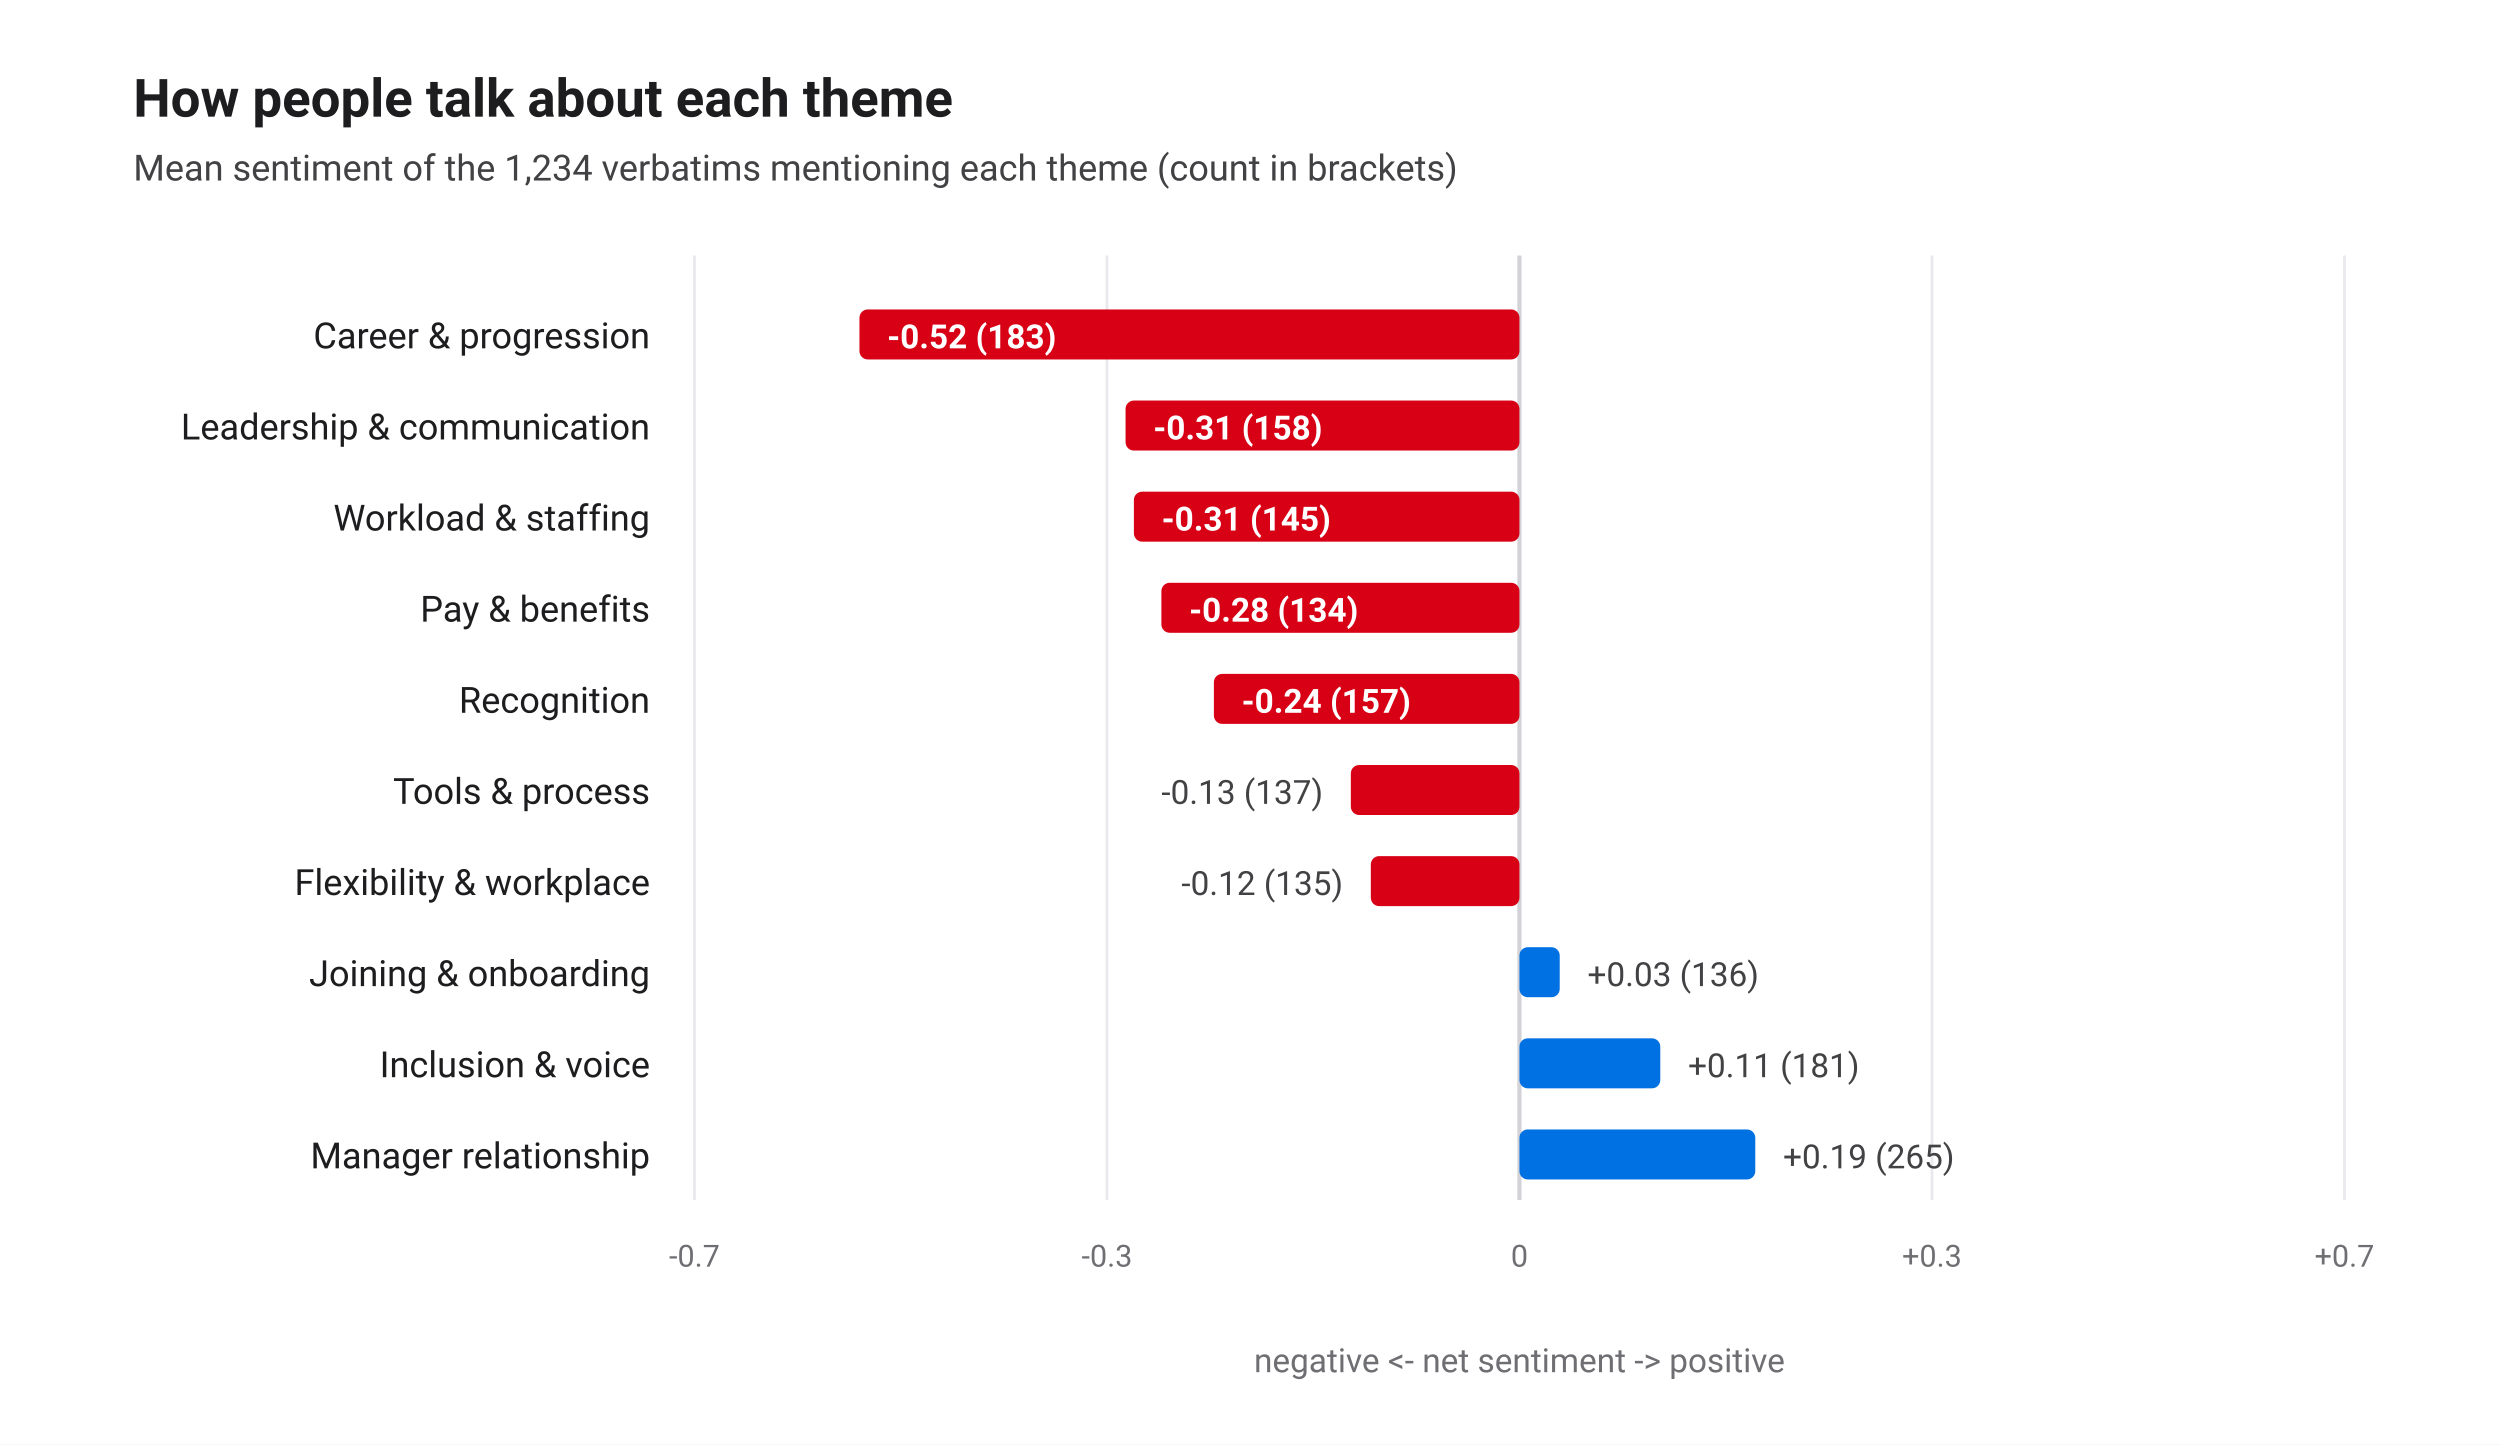
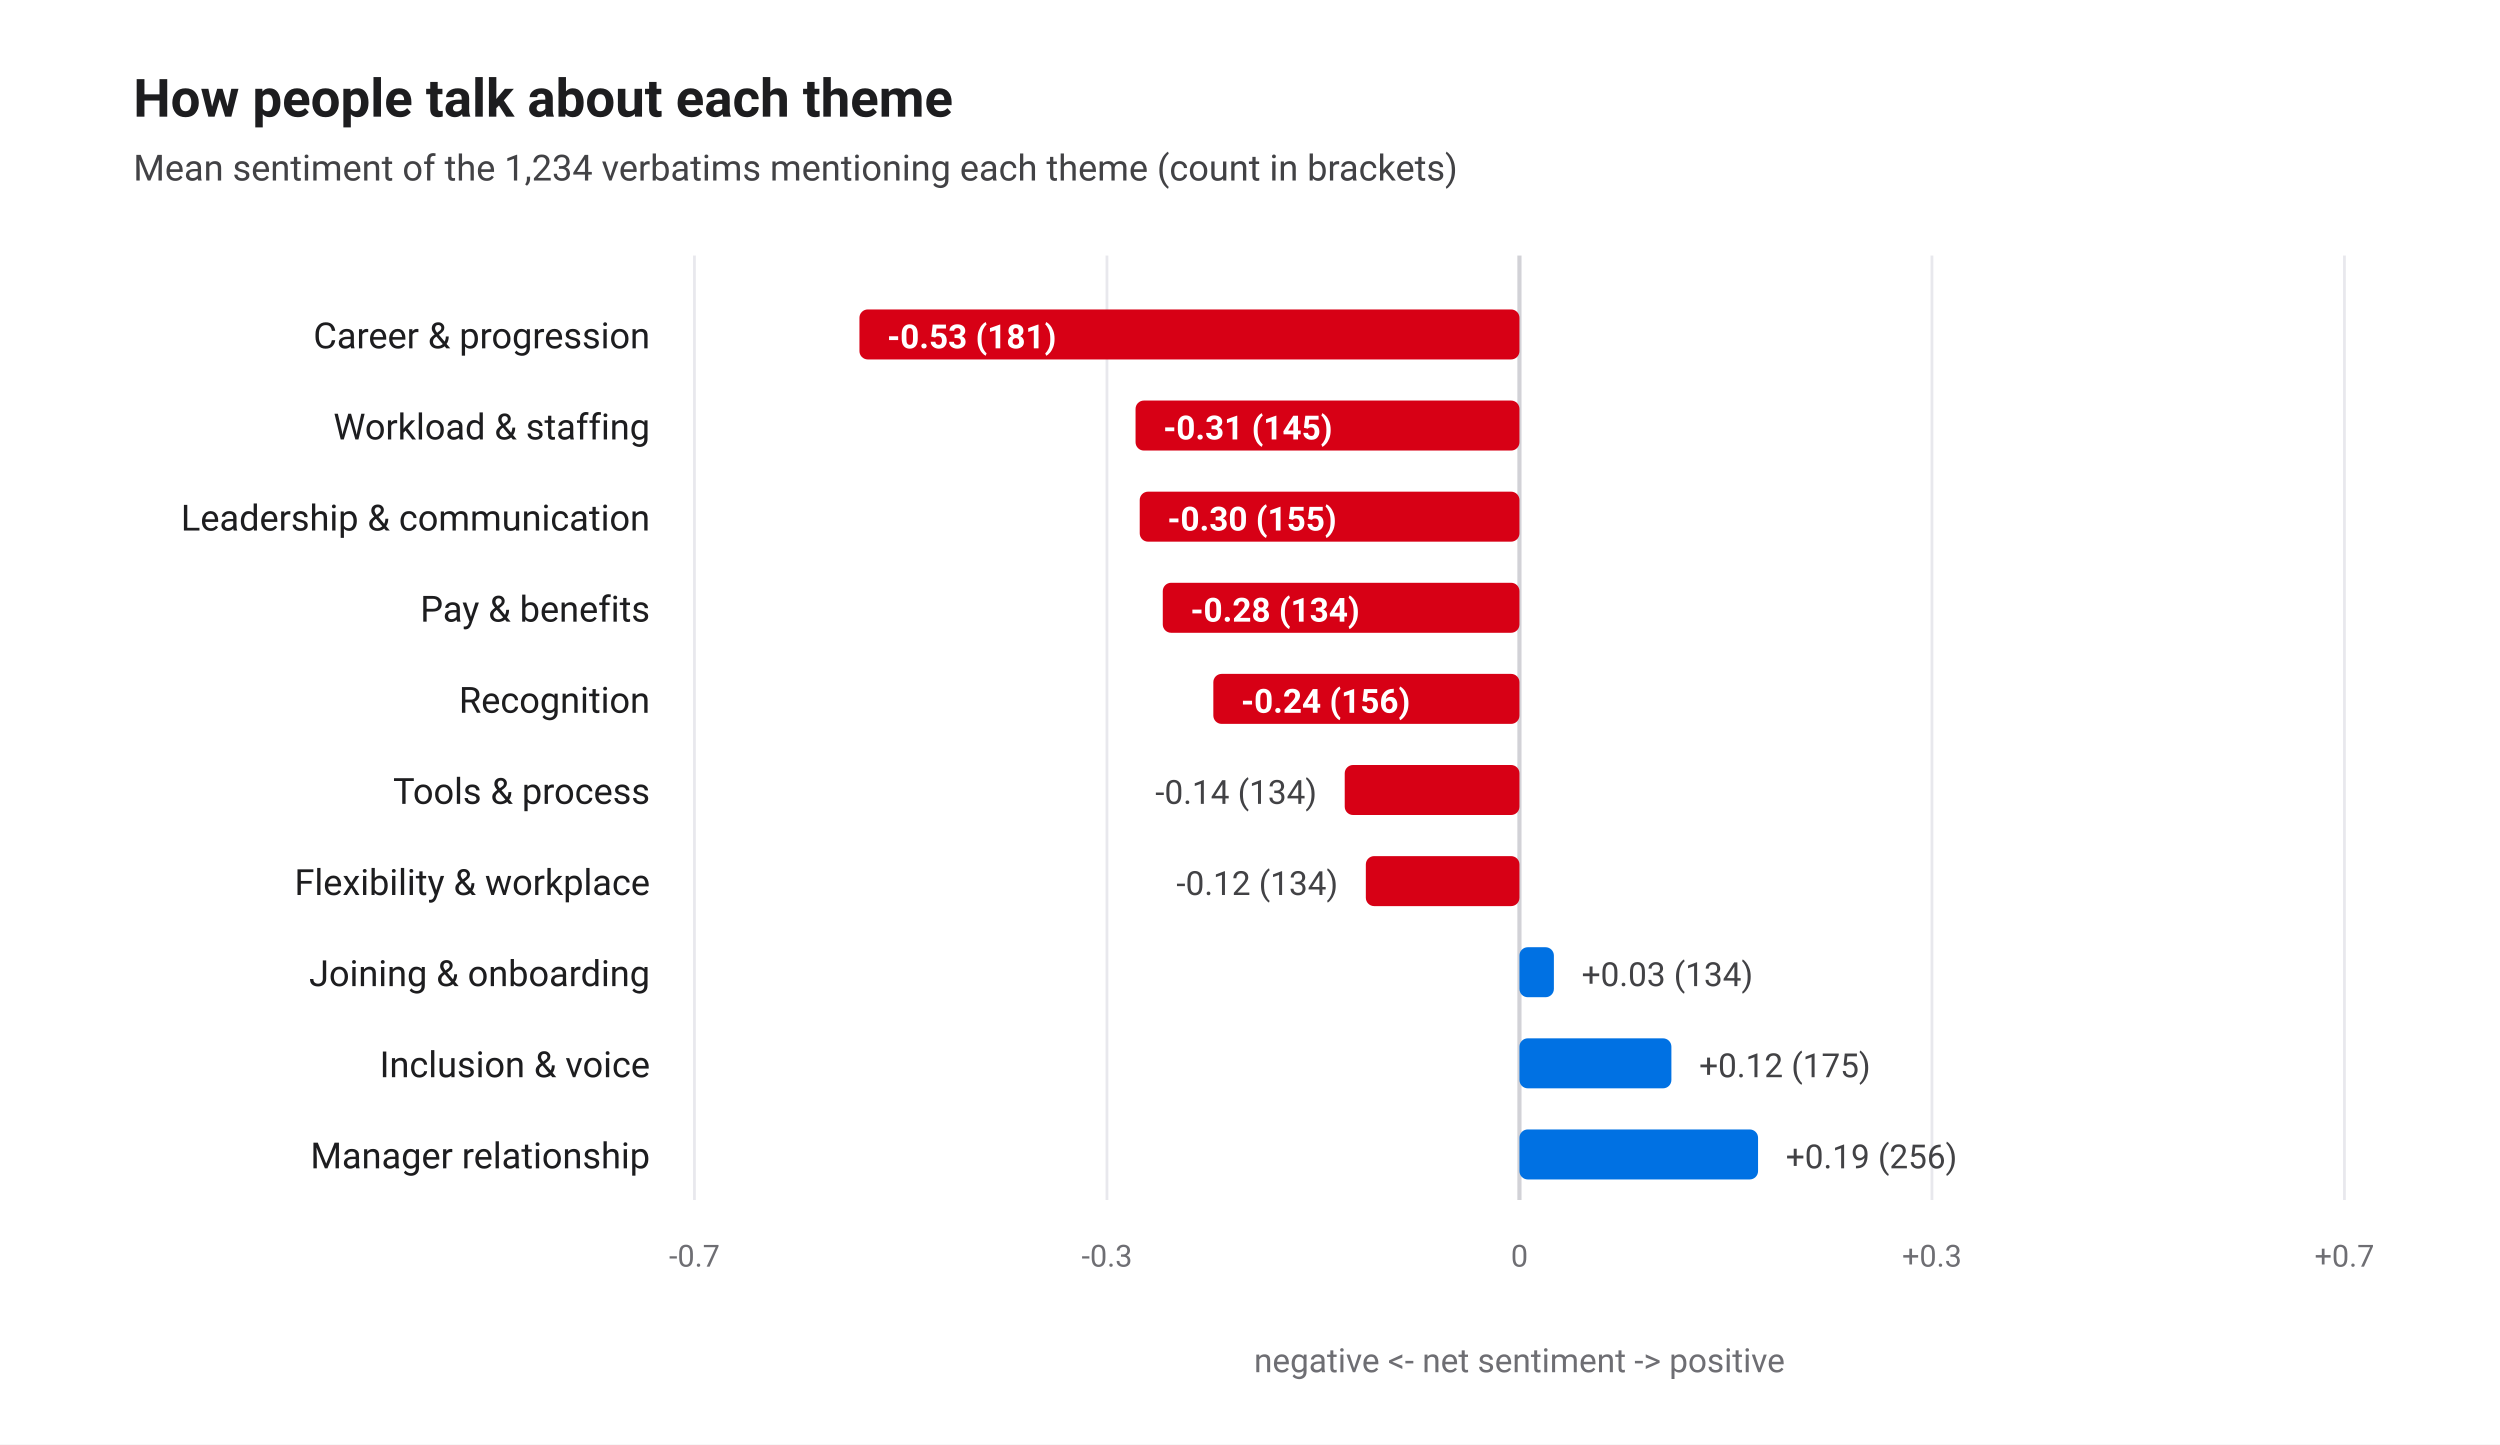
<svg xmlns="http://www.w3.org/2000/svg" viewBox="0 0 900 520" width="900" height="520" role="img">
  <rect width="900" height="520" fill="#ffffff" />
  <text x="48.0" y="42.0" font-family="-apple-system, BlinkMacSystemFont, 'SF Pro Text', 'Segoe UI', Roboto, Helvetica, Arial, sans-serif" font-size="19" fill="#1d1d1f" text-anchor="start" font-weight="600" opacity="1.0">How people talk about each theme</text>
  <text x="48.0" y="65.0" font-family="-apple-system, BlinkMacSystemFont, 'SF Pro Text', 'Segoe UI', Roboto, Helvetica, Arial, sans-serif" font-size="13" fill="#424245" text-anchor="start" font-weight="400" opacity="1.0">Mean sentiment of the 1,234 verbatims mentioning each theme (count in brackets)</text>
  <line x1="250.0" y1="92" x2="250.0" y2="432" stroke="#e8e8ed" stroke-width="1" />
  <text x="250.0" y="456.0" font-family="-apple-system, BlinkMacSystemFont, 'SF Pro Text', 'Segoe UI', Roboto, Helvetica, Arial, sans-serif" font-size="11" fill="#6e6e73" text-anchor="middle" font-weight="400" opacity="1.0">-0.7</text>
  <line x1="398.5" y1="92" x2="398.5" y2="432" stroke="#e8e8ed" stroke-width="1" />
  <text x="398.5" y="456.0" font-family="-apple-system, BlinkMacSystemFont, 'SF Pro Text', 'Segoe UI', Roboto, Helvetica, Arial, sans-serif" font-size="11" fill="#6e6e73" text-anchor="middle" font-weight="400" opacity="1.0">-0.3</text>
  <line x1="547.0" y1="92" x2="547.0" y2="432" stroke="#d2d2d7" stroke-width="1.5" />
  <text x="547.0" y="456.0" font-family="-apple-system, BlinkMacSystemFont, 'SF Pro Text', 'Segoe UI', Roboto, Helvetica, Arial, sans-serif" font-size="11" fill="#6e6e73" text-anchor="middle" font-weight="400" opacity="1.0">0</text>
  <line x1="695.5" y1="92" x2="695.5" y2="432" stroke="#e8e8ed" stroke-width="1" />
  <text x="695.5" y="456.0" font-family="-apple-system, BlinkMacSystemFont, 'SF Pro Text', 'Segoe UI', Roboto, Helvetica, Arial, sans-serif" font-size="11" fill="#6e6e73" text-anchor="middle" font-weight="400" opacity="1.0">+0.3</text>
  <line x1="844.0" y1="92" x2="844.0" y2="432" stroke="#e8e8ed" stroke-width="1" />
  <text x="844.0" y="456.0" font-family="-apple-system, BlinkMacSystemFont, 'SF Pro Text', 'Segoe UI', Roboto, Helvetica, Arial, sans-serif" font-size="11" fill="#6e6e73" text-anchor="middle" font-weight="400" opacity="1.0">+0.7</text>
  <rect x="309.4" y="111.4" width="237.6" height="18.0" rx="3" fill="#d70015" />
  <text x="234.0" y="125.4" font-family="-apple-system, BlinkMacSystemFont, 'SF Pro Text', 'Segoe UI', Roboto, Helvetica, Arial, sans-serif" font-size="13" fill="#1d1d1f" text-anchor="end" font-weight="400" opacity="1.0">Career &amp; progression</text>
-   <text x="319.4" y="125.4" font-family="-apple-system, BlinkMacSystemFont, 'SF Pro Text', 'Segoe UI', Roboto, Helvetica, Arial, sans-serif" font-size="12" fill="#ffffff" text-anchor="start" font-weight="600" opacity="1.0">-0.52  (183)</text>
-   <rect x="405.2" y="144.2" width="141.8" height="18.0" rx="3" fill="#d70015" />
-   <text x="234.0" y="158.2" font-family="-apple-system, BlinkMacSystemFont, 'SF Pro Text', 'Segoe UI', Roboto, Helvetica, Arial, sans-serif" font-size="13" fill="#1d1d1f" text-anchor="end" font-weight="400" opacity="1.0">Leadership &amp; communication</text>
-   <text x="415.2" y="158.2" font-family="-apple-system, BlinkMacSystemFont, 'SF Pro Text', 'Segoe UI', Roboto, Helvetica, Arial, sans-serif" font-size="12" fill="#ffffff" text-anchor="start" font-weight="600" opacity="1.0">-0.31  (158)</text>
-   <rect x="408.2" y="177.0" width="138.8" height="18.0" rx="3" fill="#d70015" />
-   <text x="234.0" y="191.0" font-family="-apple-system, BlinkMacSystemFont, 'SF Pro Text', 'Segoe UI', Roboto, Helvetica, Arial, sans-serif" font-size="13" fill="#1d1d1f" text-anchor="end" font-weight="400" opacity="1.0">Workload &amp; staffing</text>
-   <text x="418.2" y="191.0" font-family="-apple-system, BlinkMacSystemFont, 'SF Pro Text', 'Segoe UI', Roboto, Helvetica, Arial, sans-serif" font-size="12" fill="#ffffff" text-anchor="start" font-weight="600" opacity="1.0">-0.31  (145)</text>
-   <rect x="418.1" y="209.8" width="128.9" height="18.0" rx="3" fill="#d70015" />
+   <text x="319.4" y="125.4" font-family="-apple-system, BlinkMacSystemFont, 'SF Pro Text', 'Segoe UI', Roboto, Helvetica, Arial, sans-serif" font-size="12" fill="#ffffff" text-anchor="start" font-weight="600" opacity="1.0">-0.53  (181)</text>
+   <rect x="408.8" y="144.2" width="138.2" height="18.0" rx="3" fill="#d70015" />
+   <text x="234.0" y="158.2" font-family="-apple-system, BlinkMacSystemFont, 'SF Pro Text', 'Segoe UI', Roboto, Helvetica, Arial, sans-serif" font-size="13" fill="#1d1d1f" text-anchor="end" font-weight="400" opacity="1.0">Workload &amp; staffing</text>
+   <text x="418.8" y="158.2" font-family="-apple-system, BlinkMacSystemFont, 'SF Pro Text', 'Segoe UI', Roboto, Helvetica, Arial, sans-serif" font-size="12" fill="#ffffff" text-anchor="start" font-weight="600" opacity="1.0">-0.31  (145)</text>
+   <rect x="410.3" y="177.0" width="136.7" height="18.0" rx="3" fill="#d70015" />
+   <text x="234.0" y="191.0" font-family="-apple-system, BlinkMacSystemFont, 'SF Pro Text', 'Segoe UI', Roboto, Helvetica, Arial, sans-serif" font-size="13" fill="#1d1d1f" text-anchor="end" font-weight="400" opacity="1.0">Leadership &amp; communication</text>
+   <text x="420.3" y="191.0" font-family="-apple-system, BlinkMacSystemFont, 'SF Pro Text', 'Segoe UI', Roboto, Helvetica, Arial, sans-serif" font-size="12" fill="#ffffff" text-anchor="start" font-weight="600" opacity="1.0">-0.30  (155)</text>
+   <rect x="418.6" y="209.8" width="128.4" height="18.0" rx="3" fill="#d70015" />
  <text x="234.0" y="223.8" font-family="-apple-system, BlinkMacSystemFont, 'SF Pro Text', 'Segoe UI', Roboto, Helvetica, Arial, sans-serif" font-size="13" fill="#1d1d1f" text-anchor="end" font-weight="400" opacity="1.0">Pay &amp; benefits</text>
-   <text x="428.1" y="223.8" font-family="-apple-system, BlinkMacSystemFont, 'SF Pro Text', 'Segoe UI', Roboto, Helvetica, Arial, sans-serif" font-size="12" fill="#ffffff" text-anchor="start" font-weight="600" opacity="1.0">-0.28  (134)</text>
-   <rect x="437.0" y="242.6" width="110.0" height="18.0" rx="3" fill="#d70015" />
+   <text x="428.6" y="223.8" font-family="-apple-system, BlinkMacSystemFont, 'SF Pro Text', 'Segoe UI', Roboto, Helvetica, Arial, sans-serif" font-size="12" fill="#ffffff" text-anchor="start" font-weight="600" opacity="1.0">-0.28  (134)</text>
+   <rect x="436.8" y="242.6" width="110.2" height="18.0" rx="3" fill="#d70015" />
  <text x="234.0" y="256.6" font-family="-apple-system, BlinkMacSystemFont, 'SF Pro Text', 'Segoe UI', Roboto, Helvetica, Arial, sans-serif" font-size="13" fill="#1d1d1f" text-anchor="end" font-weight="400" opacity="1.0">Recognition</text>
-   <text x="447.0" y="256.6" font-family="-apple-system, BlinkMacSystemFont, 'SF Pro Text', 'Segoe UI', Roboto, Helvetica, Arial, sans-serif" font-size="12" fill="#ffffff" text-anchor="start" font-weight="600" opacity="1.0">-0.24  (157)</text>
-   <rect x="486.3" y="275.4" width="60.7" height="18.0" rx="3" fill="#d70015" />
+   <text x="446.8" y="256.6" font-family="-apple-system, BlinkMacSystemFont, 'SF Pro Text', 'Segoe UI', Roboto, Helvetica, Arial, sans-serif" font-size="12" fill="#ffffff" text-anchor="start" font-weight="600" opacity="1.0">-0.24  (156)</text>
+   <rect x="484.1" y="275.4" width="62.9" height="18.0" rx="3" fill="#d70015" />
  <text x="234.0" y="289.4" font-family="-apple-system, BlinkMacSystemFont, 'SF Pro Text', 'Segoe UI', Roboto, Helvetica, Arial, sans-serif" font-size="13" fill="#1d1d1f" text-anchor="end" font-weight="400" opacity="1.0">Tools &amp; process</text>
-   <text x="476.3" y="289.4" font-family="-apple-system, BlinkMacSystemFont, 'SF Pro Text', 'Segoe UI', Roboto, Helvetica, Arial, sans-serif" font-size="12" fill="#424245" text-anchor="end" font-weight="400" opacity="1.0">-0.13  (137)</text>
-   <rect x="493.5" y="308.2" width="53.5" height="18.0" rx="3" fill="#d70015" />
+   <text x="474.1" y="289.4" font-family="-apple-system, BlinkMacSystemFont, 'SF Pro Text', 'Segoe UI', Roboto, Helvetica, Arial, sans-serif" font-size="12" fill="#424245" text-anchor="end" font-weight="400" opacity="1.0">-0.14  (134)</text>
+   <rect x="491.7" y="308.2" width="55.3" height="18.0" rx="3" fill="#d70015" />
  <text x="234.0" y="322.2" font-family="-apple-system, BlinkMacSystemFont, 'SF Pro Text', 'Segoe UI', Roboto, Helvetica, Arial, sans-serif" font-size="13" fill="#1d1d1f" text-anchor="end" font-weight="400" opacity="1.0">Flexibility &amp; workplace</text>
-   <text x="483.5" y="322.2" font-family="-apple-system, BlinkMacSystemFont, 'SF Pro Text', 'Segoe UI', Roboto, Helvetica, Arial, sans-serif" font-size="12" fill="#424245" text-anchor="end" font-weight="400" opacity="1.0">-0.12  (135)</text>
-   <rect x="547.0" y="341.0" width="14.5" height="18.0" rx="3" fill="#0071e3" />
+   <text x="481.7" y="322.2" font-family="-apple-system, BlinkMacSystemFont, 'SF Pro Text', 'Segoe UI', Roboto, Helvetica, Arial, sans-serif" font-size="12" fill="#424245" text-anchor="end" font-weight="400" opacity="1.0">-0.12  (134)</text>
+   <rect x="547.0" y="341.0" width="12.4" height="18.0" rx="3" fill="#0071e3" />
  <text x="234.0" y="355.0" font-family="-apple-system, BlinkMacSystemFont, 'SF Pro Text', 'Segoe UI', Roboto, Helvetica, Arial, sans-serif" font-size="13" fill="#1d1d1f" text-anchor="end" font-weight="400" opacity="1.0">Joining &amp; onboarding</text>
-   <text x="571.5" y="355.0" font-family="-apple-system, BlinkMacSystemFont, 'SF Pro Text', 'Segoe UI', Roboto, Helvetica, Arial, sans-serif" font-size="12" fill="#424245" text-anchor="start" font-weight="400" opacity="1.0">+0.03  (136)</text>
-   <rect x="547.0" y="373.8" width="50.7" height="18.0" rx="3" fill="#0071e3" />
+   <text x="569.4" y="355.0" font-family="-apple-system, BlinkMacSystemFont, 'SF Pro Text', 'Segoe UI', Roboto, Helvetica, Arial, sans-serif" font-size="12" fill="#424245" text-anchor="start" font-weight="400" opacity="1.0">+0.03  (134)</text>
+   <rect x="547.0" y="373.8" width="54.7" height="18.0" rx="3" fill="#0071e3" />
  <text x="234.0" y="387.8" font-family="-apple-system, BlinkMacSystemFont, 'SF Pro Text', 'Segoe UI', Roboto, Helvetica, Arial, sans-serif" font-size="13" fill="#1d1d1f" text-anchor="end" font-weight="400" opacity="1.0">Inclusion &amp; voice</text>
-   <text x="607.7" y="387.8" font-family="-apple-system, BlinkMacSystemFont, 'SF Pro Text', 'Segoe UI', Roboto, Helvetica, Arial, sans-serif" font-size="12" fill="#424245" text-anchor="start" font-weight="400" opacity="1.0">+0.11  (181)</text>
-   <rect x="547.0" y="406.6" width="84.9" height="18.0" rx="3" fill="#0071e3" />
+   <text x="611.7" y="387.8" font-family="-apple-system, BlinkMacSystemFont, 'SF Pro Text', 'Segoe UI', Roboto, Helvetica, Arial, sans-serif" font-size="12" fill="#424245" text-anchor="start" font-weight="400" opacity="1.0">+0.12  (175)</text>
+   <rect x="547.0" y="406.6" width="85.9" height="18.0" rx="3" fill="#0071e3" />
  <text x="234.0" y="420.6" font-family="-apple-system, BlinkMacSystemFont, 'SF Pro Text', 'Segoe UI', Roboto, Helvetica, Arial, sans-serif" font-size="13" fill="#1d1d1f" text-anchor="end" font-weight="400" opacity="1.0">Manager relationship</text>
-   <text x="641.9" y="420.6" font-family="-apple-system, BlinkMacSystemFont, 'SF Pro Text', 'Segoe UI', Roboto, Helvetica, Arial, sans-serif" font-size="12" fill="#424245" text-anchor="start" font-weight="400" opacity="1.0">+0.19  (265)</text>
+   <text x="642.9" y="420.6" font-family="-apple-system, BlinkMacSystemFont, 'SF Pro Text', 'Segoe UI', Roboto, Helvetica, Arial, sans-serif" font-size="12" fill="#424245" text-anchor="start" font-weight="400" opacity="1.0">+0.19  (256)</text>
  <text x="547.0" y="494.0" font-family="-apple-system, BlinkMacSystemFont, 'SF Pro Text', 'Segoe UI', Roboto, Helvetica, Arial, sans-serif" font-size="12" fill="#6e6e73" text-anchor="middle" font-weight="400" opacity="1.0">negative  &lt;-  net sentiment  -&gt;  positive</text>
</svg>
